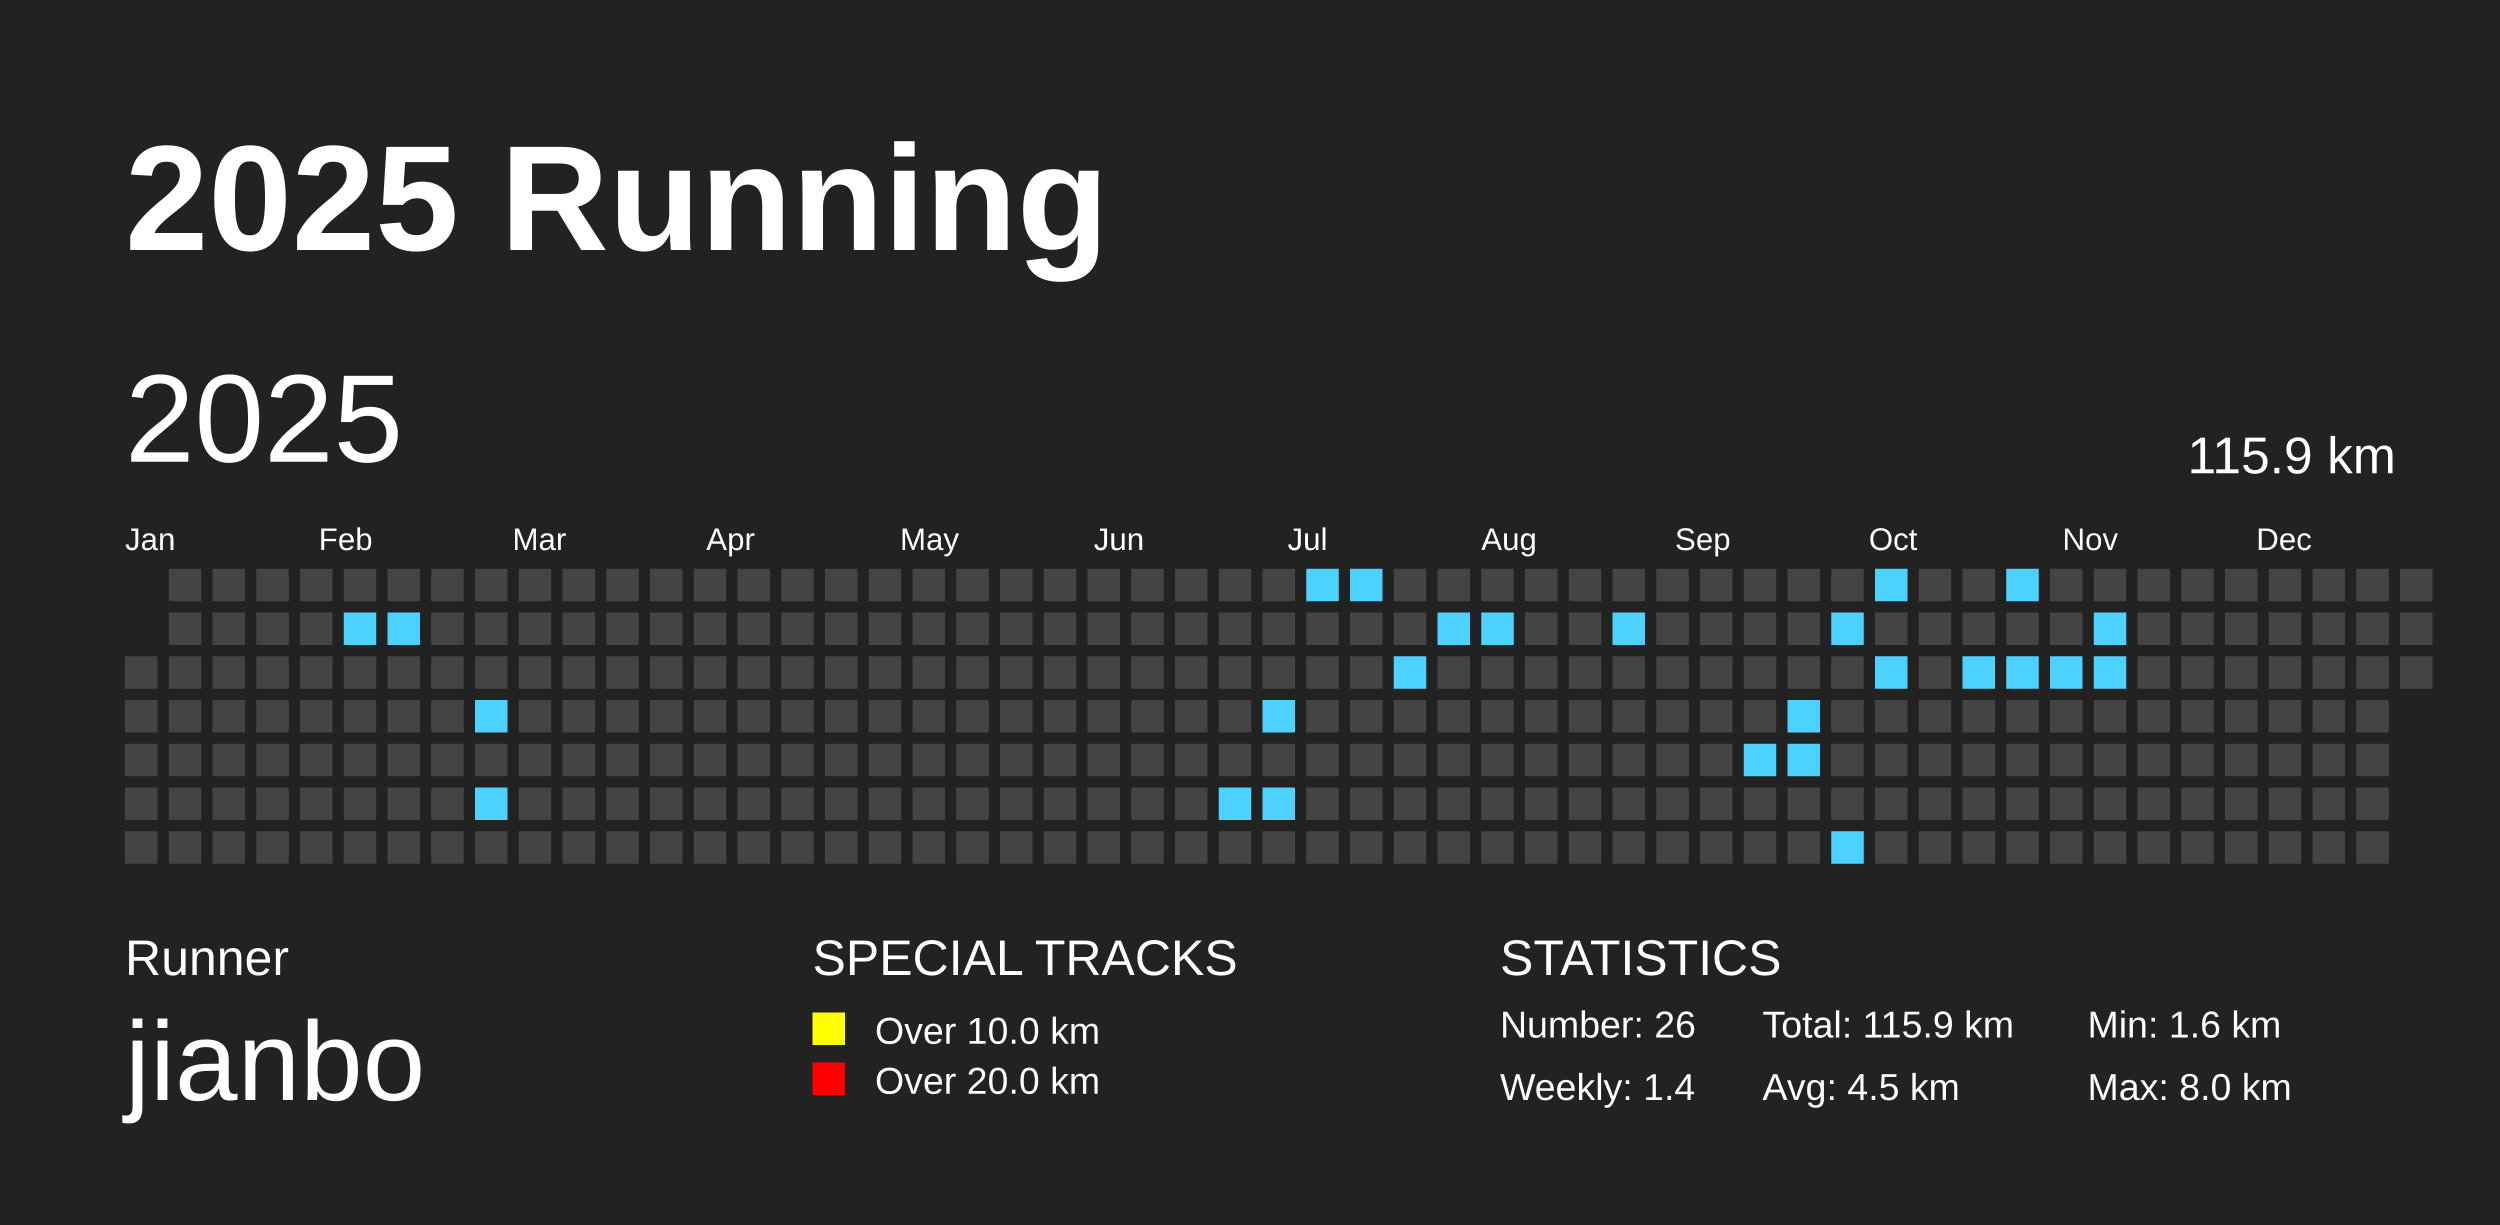
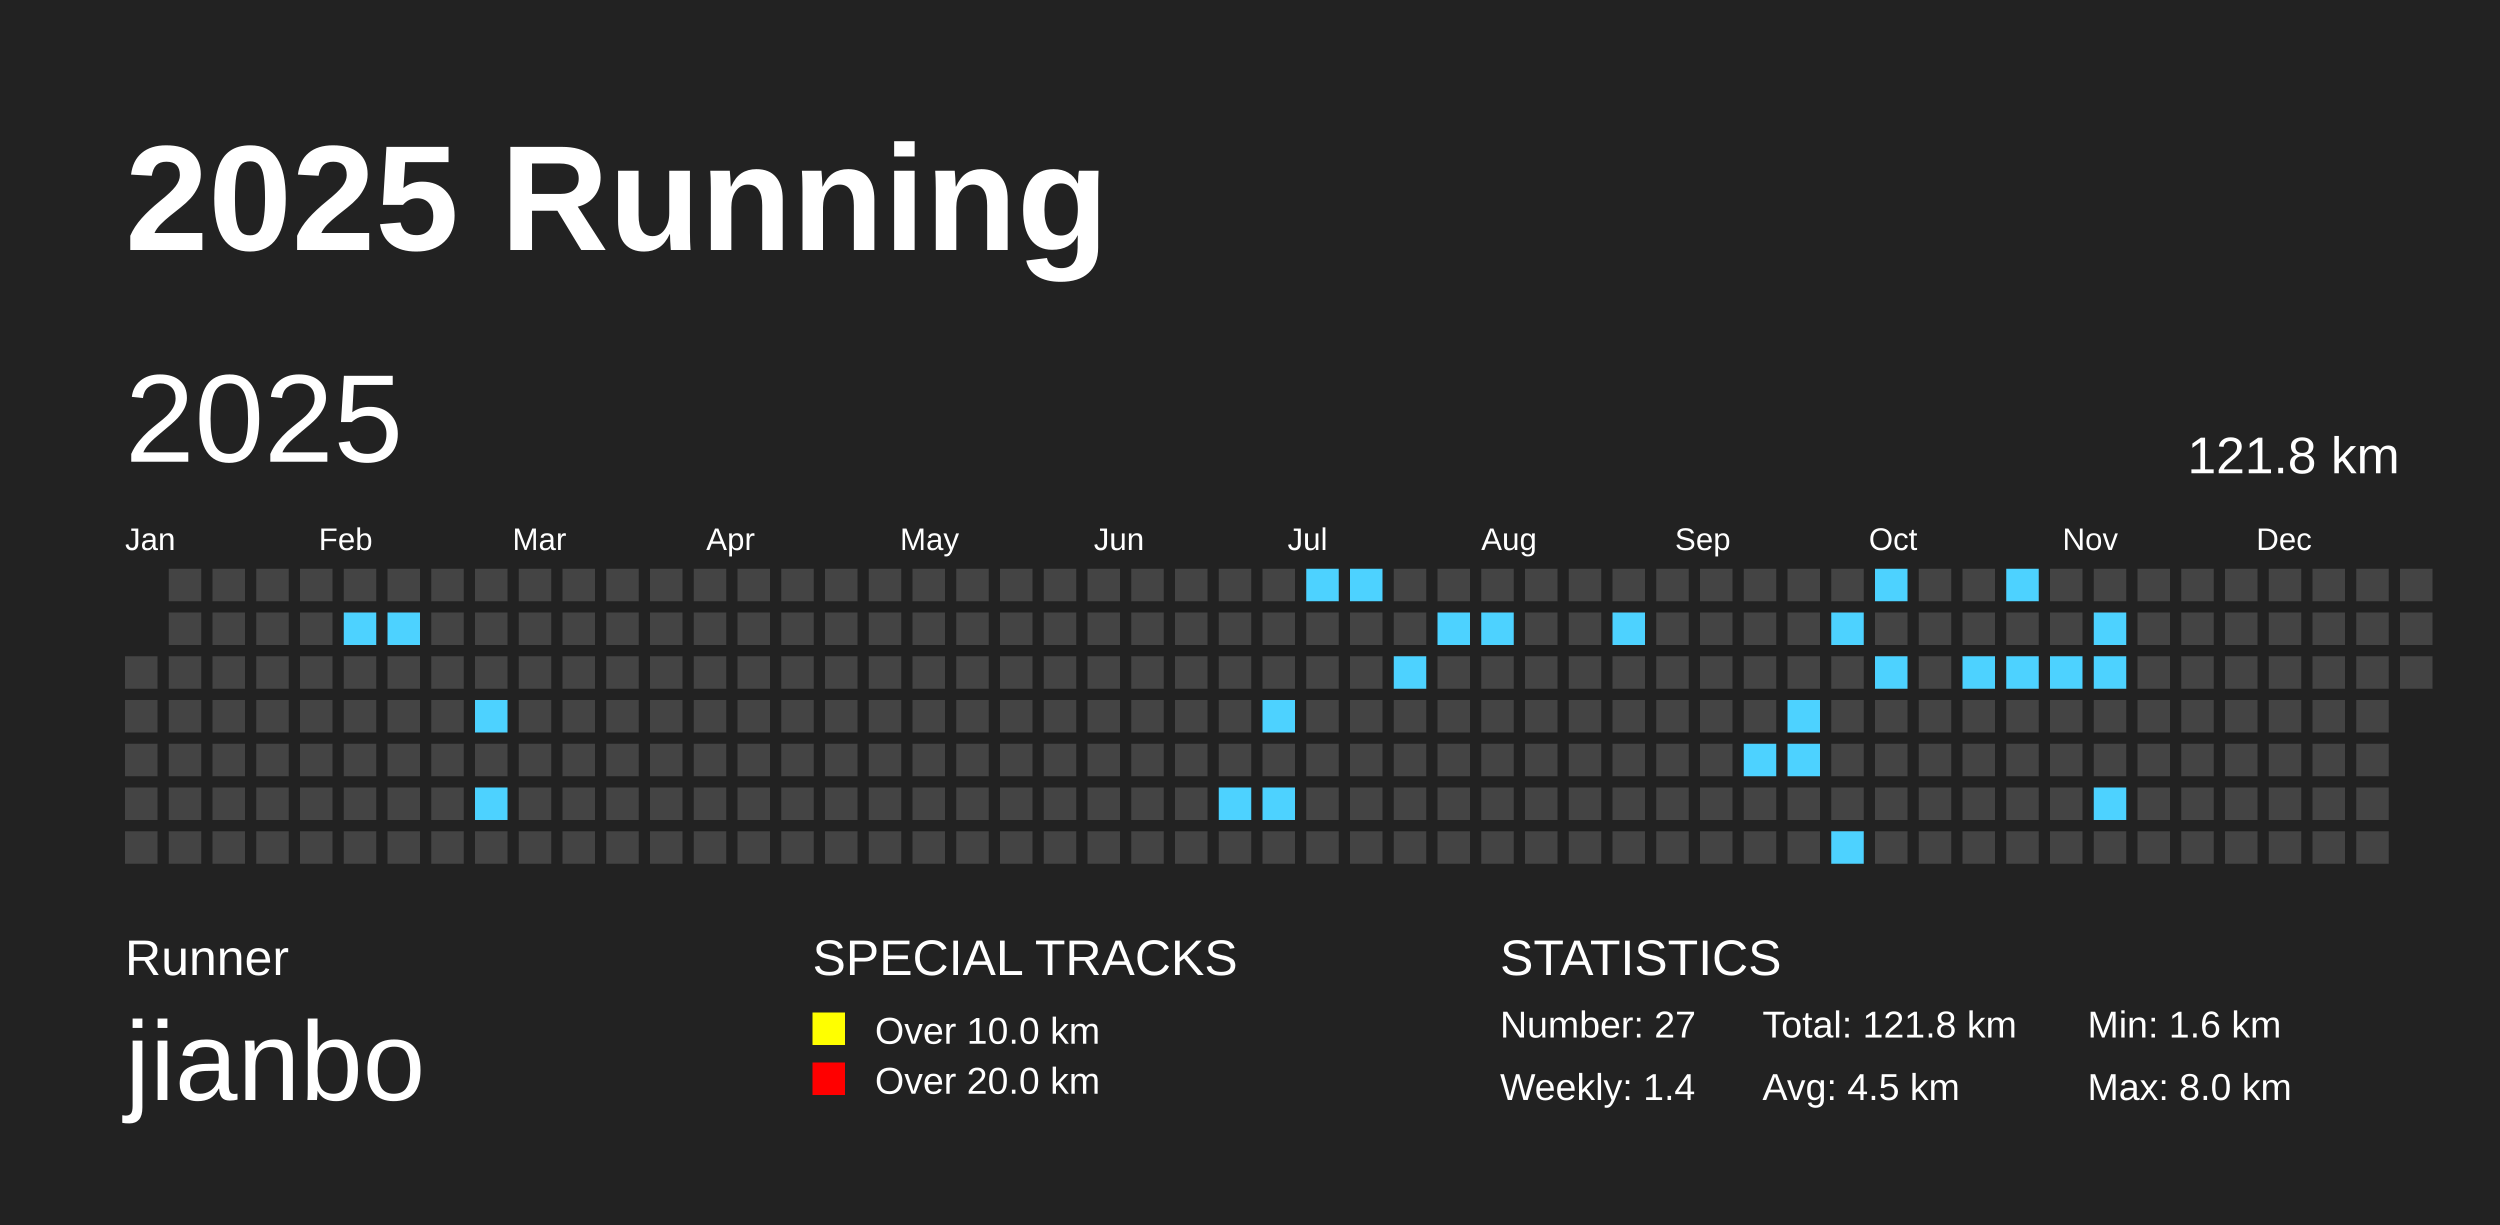
<svg xmlns="http://www.w3.org/2000/svg" baseProfile="full" height="98mm" version="1.1" viewBox="0,0,200,98" width="200mm">
  <defs />
  <rect fill="#222222" height="98" width="200" x="0" y="0" />
  <text fill="#FFFFFF" style="font-size:12px; font-family:Arial; font-weight:bold;" x="10" y="20">2025 Running</text>
  <text fill="#FFFFFF" style="font-size:4px; font-family:Arial" x="10" y="78">Runner</text>
  <text fill="#FFFFFF" style="font-size:9px; font-family:Arial" x="10" y="88">jianbo</text>
  <text fill="#FFFFFF" style="font-size:4px; font-family:Arial" x="65" y="78">SPECIAL TRACKS</text>
  <rect fill="yellow" height="2.6" width="2.6" x="65" y="81" />
  <text fill="#FFFFFF" style="font-size:3px; font-family:Arial" x="70" y="83.5">Over 10.0 km</text>
  <rect fill="red" height="2.6" width="2.6" x="65" y="85" />
  <text fill="#FFFFFF" style="font-size:3px; font-family:Arial" x="70" y="87.5">Over 20.0 km</text>
  <text fill="#FFFFFF" style="font-size:4px; font-family:Arial" x="120" y="78">STATISTICS</text>
-   <text fill="#FFFFFF" style="font-size:3px; font-family:Arial" x="120" y="83">Number: 26</text>
+   <text fill="#FFFFFF" style="font-size:3px; font-family:Arial" x="120" y="83">Number: 27</text>
  <text fill="#FFFFFF" style="font-size:3px; font-family:Arial" x="120" y="88">Weekly: 1.4</text>
-   <text fill="#FFFFFF" style="font-size:3px; font-family:Arial" x="141" y="83">Total: 115.9 km</text>
+   <text fill="#FFFFFF" style="font-size:3px; font-family:Arial" x="141" y="83">Total: 121.8 km</text>
  <text fill="#FFFFFF" style="font-size:3px; font-family:Arial" x="141" y="88">Avg: 4.5 km</text>
  <text fill="#FFFFFF" style="font-size:3px; font-family:Arial" x="167" y="83">Min: 1.6 km</text>
  <text fill="#FFFFFF" style="font-size:3px; font-family:Arial" x="167" y="88">Max: 8.0 km</text>
  <text dominant-baseline="hanging" fill="#FFFFFF" style="font-size:10.0px; font-family:Arial;" x="10" y="30">2025</text>
-   <text dominant-baseline="hanging" fill="#FFFFFF" style="font-size:4.125px; font-family:Arial;" x="175" y="35">115.9 km</text>
+   <text dominant-baseline="hanging" fill="#FFFFFF" style="font-size:4.125px; font-family:Arial;" x="175" y="35">121.8 km</text>
  <text fill="#FFFFFF" style="font-size:2.5px; font-family:Arial" x="10.0" y="44">Jan</text>
  <text fill="#FFFFFF" style="font-size:2.5px; font-family:Arial" x="25.5" y="44">Feb</text>
  <text fill="#FFFFFF" style="font-size:2.5px; font-family:Arial" x="41.0" y="44">Mar</text>
  <text fill="#FFFFFF" style="font-size:2.5px; font-family:Arial" x="56.5" y="44">Apr</text>
  <text fill="#FFFFFF" style="font-size:2.5px; font-family:Arial" x="72.0" y="44">May</text>
  <text fill="#FFFFFF" style="font-size:2.5px; font-family:Arial" x="87.5" y="44">Jun</text>
  <text fill="#FFFFFF" style="font-size:2.5px; font-family:Arial" x="103.0" y="44">Jul</text>
  <text fill="#FFFFFF" style="font-size:2.5px; font-family:Arial" x="118.5" y="44">Aug</text>
  <text fill="#FFFFFF" style="font-size:2.5px; font-family:Arial" x="134.0" y="44">Sep</text>
  <text fill="#FFFFFF" style="font-size:2.5px; font-family:Arial" x="149.5" y="44">Oct</text>
  <text fill="#FFFFFF" style="font-size:2.5px; font-family:Arial" x="165.0" y="44">Nov</text>
  <text fill="#FFFFFF" style="font-size:2.5px; font-family:Arial" x="180.5" y="44">Dec</text>
  <rect fill="#444444" height="2.6" width="2.6" x="10.0" y="52.5" />
  <rect fill="#444444" height="2.6" width="2.6" x="10.0" y="56.0" />
  <rect fill="#444444" height="2.6" width="2.6" x="10.0" y="59.5" />
  <rect fill="#444444" height="2.6" width="2.6" x="10.0" y="63.0" />
  <rect fill="#444444" height="2.6" width="2.6" x="10.0" y="66.5" />
  <rect fill="#444444" height="2.6" width="2.6" x="13.5" y="45.5" />
  <rect fill="#444444" height="2.6" width="2.6" x="13.5" y="49.0" />
  <rect fill="#444444" height="2.6" width="2.6" x="13.5" y="52.5" />
  <rect fill="#444444" height="2.6" width="2.6" x="13.5" y="56.0" />
  <rect fill="#444444" height="2.6" width="2.6" x="13.5" y="59.5" />
  <rect fill="#444444" height="2.6" width="2.6" x="13.5" y="63.0" />
  <rect fill="#444444" height="2.6" width="2.6" x="13.5" y="66.5" />
  <rect fill="#444444" height="2.6" width="2.6" x="17.0" y="45.5" />
  <rect fill="#444444" height="2.6" width="2.6" x="17.0" y="49.0" />
  <rect fill="#444444" height="2.6" width="2.6" x="17.0" y="52.5" />
  <rect fill="#444444" height="2.6" width="2.6" x="17.0" y="56.0" />
  <rect fill="#444444" height="2.6" width="2.6" x="17.0" y="59.5" />
  <rect fill="#444444" height="2.6" width="2.6" x="17.0" y="63.0" />
  <rect fill="#444444" height="2.6" width="2.6" x="17.0" y="66.5" />
  <rect fill="#444444" height="2.6" width="2.6" x="20.5" y="45.5" />
  <rect fill="#444444" height="2.6" width="2.6" x="20.5" y="49.0" />
  <rect fill="#444444" height="2.6" width="2.6" x="20.5" y="52.5" />
  <rect fill="#444444" height="2.6" width="2.6" x="20.5" y="56.0" />
  <rect fill="#444444" height="2.6" width="2.6" x="20.5" y="59.5" />
  <rect fill="#444444" height="2.6" width="2.6" x="20.5" y="63.0" />
  <rect fill="#444444" height="2.6" width="2.6" x="20.5" y="66.5" />
  <rect fill="#444444" height="2.6" width="2.6" x="24.0" y="45.5" />
  <rect fill="#444444" height="2.6" width="2.6" x="24.0" y="49.0" />
  <rect fill="#444444" height="2.6" width="2.6" x="24.0" y="52.5" />
  <rect fill="#444444" height="2.6" width="2.6" x="24.0" y="56.0" />
  <rect fill="#444444" height="2.6" width="2.6" x="24.0" y="59.5" />
  <rect fill="#444444" height="2.6" width="2.6" x="24.0" y="63.0" />
  <rect fill="#444444" height="2.6" width="2.6" x="24.0" y="66.5" />
  <rect fill="#444444" height="2.6" width="2.6" x="27.5" y="45.5" />
  <rect fill="#4DD2FF" height="2.6" width="2.6" x="27.5" y="49.0" />
  <rect fill="#444444" height="2.6" width="2.6" x="27.5" y="52.5" />
  <rect fill="#444444" height="2.6" width="2.6" x="27.5" y="56.0" />
  <rect fill="#444444" height="2.6" width="2.6" x="27.5" y="59.5" />
  <rect fill="#444444" height="2.6" width="2.6" x="27.5" y="63.0" />
  <rect fill="#444444" height="2.6" width="2.6" x="27.5" y="66.5" />
  <rect fill="#444444" height="2.6" width="2.6" x="31.0" y="45.5" />
  <rect fill="#4DD2FF" height="2.6" width="2.6" x="31.0" y="49.0" />
  <rect fill="#444444" height="2.6" width="2.6" x="31.0" y="52.5" />
  <rect fill="#444444" height="2.6" width="2.6" x="31.0" y="56.0" />
  <rect fill="#444444" height="2.6" width="2.6" x="31.0" y="59.5" />
  <rect fill="#444444" height="2.6" width="2.6" x="31.0" y="63.0" />
  <rect fill="#444444" height="2.6" width="2.6" x="31.0" y="66.5" />
  <rect fill="#444444" height="2.6" width="2.6" x="34.5" y="45.5" />
  <rect fill="#444444" height="2.6" width="2.6" x="34.5" y="49.0" />
  <rect fill="#444444" height="2.6" width="2.6" x="34.5" y="52.5" />
  <rect fill="#444444" height="2.6" width="2.6" x="34.5" y="56.0" />
  <rect fill="#444444" height="2.6" width="2.6" x="34.5" y="59.5" />
  <rect fill="#444444" height="2.6" width="2.6" x="34.5" y="63.0" />
  <rect fill="#444444" height="2.6" width="2.6" x="34.5" y="66.5" />
  <rect fill="#444444" height="2.6" width="2.6" x="38.0" y="45.5" />
  <rect fill="#444444" height="2.6" width="2.6" x="38.0" y="49.0" />
  <rect fill="#444444" height="2.6" width="2.6" x="38.0" y="52.5" />
  <rect fill="#4DD2FF" height="2.6" width="2.6" x="38.0" y="56.0" />
  <rect fill="#444444" height="2.6" width="2.6" x="38.0" y="59.5" />
  <rect fill="#4DD2FF" height="2.6" width="2.6" x="38.0" y="63.0" />
  <rect fill="#444444" height="2.6" width="2.6" x="38.0" y="66.5" />
  <rect fill="#444444" height="2.6" width="2.6" x="41.5" y="45.5" />
  <rect fill="#444444" height="2.6" width="2.6" x="41.5" y="49.0" />
  <rect fill="#444444" height="2.6" width="2.6" x="41.5" y="52.5" />
  <rect fill="#444444" height="2.6" width="2.6" x="41.5" y="56.0" />
  <rect fill="#444444" height="2.6" width="2.6" x="41.5" y="59.5" />
  <rect fill="#444444" height="2.6" width="2.6" x="41.5" y="63.0" />
  <rect fill="#444444" height="2.6" width="2.6" x="41.5" y="66.5" />
  <rect fill="#444444" height="2.6" width="2.6" x="45.0" y="45.5" />
  <rect fill="#444444" height="2.6" width="2.6" x="45.0" y="49.0" />
  <rect fill="#444444" height="2.6" width="2.6" x="45.0" y="52.5" />
  <rect fill="#444444" height="2.6" width="2.6" x="45.0" y="56.0" />
  <rect fill="#444444" height="2.6" width="2.6" x="45.0" y="59.5" />
  <rect fill="#444444" height="2.6" width="2.6" x="45.0" y="63.0" />
  <rect fill="#444444" height="2.6" width="2.6" x="45.0" y="66.5" />
  <rect fill="#444444" height="2.6" width="2.6" x="48.5" y="45.5" />
  <rect fill="#444444" height="2.6" width="2.6" x="48.5" y="49.0" />
  <rect fill="#444444" height="2.6" width="2.6" x="48.5" y="52.5" />
  <rect fill="#444444" height="2.6" width="2.6" x="48.5" y="56.0" />
  <rect fill="#444444" height="2.6" width="2.6" x="48.5" y="59.5" />
  <rect fill="#444444" height="2.6" width="2.6" x="48.5" y="63.0" />
  <rect fill="#444444" height="2.6" width="2.6" x="48.5" y="66.5" />
  <rect fill="#444444" height="2.6" width="2.6" x="52.0" y="45.5" />
  <rect fill="#444444" height="2.6" width="2.6" x="52.0" y="49.0" />
  <rect fill="#444444" height="2.6" width="2.6" x="52.0" y="52.5" />
  <rect fill="#444444" height="2.6" width="2.6" x="52.0" y="56.0" />
  <rect fill="#444444" height="2.6" width="2.6" x="52.0" y="59.5" />
  <rect fill="#444444" height="2.6" width="2.6" x="52.0" y="63.0" />
  <rect fill="#444444" height="2.6" width="2.6" x="52.0" y="66.5" />
  <rect fill="#444444" height="2.6" width="2.6" x="55.5" y="45.5" />
  <rect fill="#444444" height="2.6" width="2.6" x="55.5" y="49.0" />
  <rect fill="#444444" height="2.6" width="2.6" x="55.5" y="52.5" />
  <rect fill="#444444" height="2.6" width="2.6" x="55.5" y="56.0" />
  <rect fill="#444444" height="2.6" width="2.6" x="55.5" y="59.5" />
  <rect fill="#444444" height="2.6" width="2.6" x="55.5" y="63.0" />
  <rect fill="#444444" height="2.6" width="2.6" x="55.5" y="66.5" />
  <rect fill="#444444" height="2.6" width="2.6" x="59.0" y="45.5" />
  <rect fill="#444444" height="2.6" width="2.6" x="59.0" y="49.0" />
  <rect fill="#444444" height="2.6" width="2.6" x="59.0" y="52.5" />
  <rect fill="#444444" height="2.6" width="2.6" x="59.0" y="56.0" />
  <rect fill="#444444" height="2.6" width="2.6" x="59.0" y="59.5" />
  <rect fill="#444444" height="2.6" width="2.6" x="59.0" y="63.0" />
  <rect fill="#444444" height="2.6" width="2.6" x="59.0" y="66.5" />
  <rect fill="#444444" height="2.6" width="2.6" x="62.5" y="45.5" />
  <rect fill="#444444" height="2.6" width="2.6" x="62.5" y="49.0" />
  <rect fill="#444444" height="2.6" width="2.6" x="62.5" y="52.5" />
  <rect fill="#444444" height="2.6" width="2.6" x="62.5" y="56.0" />
  <rect fill="#444444" height="2.6" width="2.6" x="62.5" y="59.5" />
  <rect fill="#444444" height="2.6" width="2.6" x="62.5" y="63.0" />
  <rect fill="#444444" height="2.6" width="2.6" x="62.5" y="66.5" />
  <rect fill="#444444" height="2.6" width="2.6" x="66.0" y="45.5" />
  <rect fill="#444444" height="2.6" width="2.6" x="66.0" y="49.0" />
  <rect fill="#444444" height="2.6" width="2.6" x="66.0" y="52.5" />
  <rect fill="#444444" height="2.6" width="2.6" x="66.0" y="56.0" />
  <rect fill="#444444" height="2.6" width="2.6" x="66.0" y="59.5" />
  <rect fill="#444444" height="2.6" width="2.6" x="66.0" y="63.0" />
  <rect fill="#444444" height="2.6" width="2.6" x="66.0" y="66.5" />
  <rect fill="#444444" height="2.6" width="2.6" x="69.5" y="45.5" />
  <rect fill="#444444" height="2.6" width="2.6" x="69.5" y="49.0" />
  <rect fill="#444444" height="2.6" width="2.6" x="69.5" y="52.5" />
  <rect fill="#444444" height="2.6" width="2.6" x="69.5" y="56.0" />
  <rect fill="#444444" height="2.6" width="2.6" x="69.5" y="59.5" />
  <rect fill="#444444" height="2.6" width="2.6" x="69.5" y="63.0" />
  <rect fill="#444444" height="2.6" width="2.6" x="69.5" y="66.5" />
  <rect fill="#444444" height="2.6" width="2.6" x="73.0" y="45.5" />
  <rect fill="#444444" height="2.6" width="2.6" x="73.0" y="49.0" />
  <rect fill="#444444" height="2.6" width="2.6" x="73.0" y="52.5" />
  <rect fill="#444444" height="2.6" width="2.6" x="73.0" y="56.0" />
  <rect fill="#444444" height="2.6" width="2.6" x="73.0" y="59.5" />
  <rect fill="#444444" height="2.6" width="2.6" x="73.0" y="63.0" />
  <rect fill="#444444" height="2.6" width="2.6" x="73.0" y="66.5" />
  <rect fill="#444444" height="2.6" width="2.6" x="76.5" y="45.5" />
  <rect fill="#444444" height="2.6" width="2.6" x="76.5" y="49.0" />
  <rect fill="#444444" height="2.6" width="2.6" x="76.5" y="52.5" />
  <rect fill="#444444" height="2.6" width="2.6" x="76.5" y="56.0" />
  <rect fill="#444444" height="2.6" width="2.6" x="76.5" y="59.5" />
  <rect fill="#444444" height="2.6" width="2.6" x="76.5" y="63.0" />
  <rect fill="#444444" height="2.6" width="2.6" x="76.5" y="66.5" />
  <rect fill="#444444" height="2.6" width="2.6" x="80.0" y="45.5" />
  <rect fill="#444444" height="2.6" width="2.6" x="80.0" y="49.0" />
  <rect fill="#444444" height="2.6" width="2.6" x="80.0" y="52.5" />
  <rect fill="#444444" height="2.6" width="2.6" x="80.0" y="56.0" />
  <rect fill="#444444" height="2.6" width="2.6" x="80.0" y="59.5" />
  <rect fill="#444444" height="2.6" width="2.6" x="80.0" y="63.0" />
  <rect fill="#444444" height="2.6" width="2.6" x="80.0" y="66.5" />
  <rect fill="#444444" height="2.6" width="2.6" x="83.5" y="45.5" />
  <rect fill="#444444" height="2.6" width="2.6" x="83.5" y="49.0" />
  <rect fill="#444444" height="2.6" width="2.6" x="83.5" y="52.5" />
  <rect fill="#444444" height="2.6" width="2.6" x="83.5" y="56.0" />
  <rect fill="#444444" height="2.6" width="2.6" x="83.5" y="59.5" />
  <rect fill="#444444" height="2.6" width="2.6" x="83.5" y="63.0" />
  <rect fill="#444444" height="2.6" width="2.6" x="83.5" y="66.5" />
  <rect fill="#444444" height="2.6" width="2.6" x="87.0" y="45.5" />
  <rect fill="#444444" height="2.6" width="2.6" x="87.0" y="49.0" />
  <rect fill="#444444" height="2.6" width="2.6" x="87.0" y="52.5" />
  <rect fill="#444444" height="2.6" width="2.6" x="87.0" y="56.0" />
  <rect fill="#444444" height="2.6" width="2.6" x="87.0" y="59.5" />
  <rect fill="#444444" height="2.6" width="2.6" x="87.0" y="63.0" />
  <rect fill="#444444" height="2.6" width="2.6" x="87.0" y="66.5" />
  <rect fill="#444444" height="2.6" width="2.6" x="90.5" y="45.5" />
  <rect fill="#444444" height="2.6" width="2.6" x="90.5" y="49.0" />
  <rect fill="#444444" height="2.6" width="2.6" x="90.5" y="52.5" />
  <rect fill="#444444" height="2.6" width="2.6" x="90.5" y="56.0" />
  <rect fill="#444444" height="2.6" width="2.6" x="90.5" y="59.5" />
  <rect fill="#444444" height="2.6" width="2.6" x="90.5" y="63.0" />
  <rect fill="#444444" height="2.6" width="2.6" x="90.5" y="66.5" />
  <rect fill="#444444" height="2.6" width="2.6" x="94.0" y="45.5" />
  <rect fill="#444444" height="2.6" width="2.6" x="94.0" y="49.0" />
  <rect fill="#444444" height="2.6" width="2.6" x="94.0" y="52.5" />
  <rect fill="#444444" height="2.6" width="2.6" x="94.0" y="56.0" />
  <rect fill="#444444" height="2.6" width="2.6" x="94.0" y="59.5" />
  <rect fill="#444444" height="2.6" width="2.6" x="94.0" y="63.0" />
  <rect fill="#444444" height="2.6" width="2.6" x="94.0" y="66.5" />
  <rect fill="#444444" height="2.6" width="2.6" x="97.5" y="45.5" />
  <rect fill="#444444" height="2.6" width="2.6" x="97.5" y="49.0" />
  <rect fill="#444444" height="2.6" width="2.6" x="97.5" y="52.5" />
  <rect fill="#444444" height="2.6" width="2.6" x="97.5" y="56.0" />
  <rect fill="#444444" height="2.6" width="2.6" x="97.5" y="59.5" />
  <rect fill="#4DD2FF" height="2.6" width="2.6" x="97.5" y="63.0" />
  <rect fill="#444444" height="2.6" width="2.6" x="97.5" y="66.5" />
  <rect fill="#444444" height="2.6" width="2.6" x="101.0" y="45.5" />
  <rect fill="#444444" height="2.6" width="2.6" x="101.0" y="49.0" />
  <rect fill="#444444" height="2.6" width="2.6" x="101.0" y="52.5" />
  <rect fill="#4DD2FF" height="2.6" width="2.6" x="101.0" y="56.0" />
  <rect fill="#444444" height="2.6" width="2.6" x="101.0" y="59.5" />
  <rect fill="#4DD2FF" height="2.6" width="2.6" x="101.0" y="63.0" />
  <rect fill="#444444" height="2.6" width="2.6" x="101.0" y="66.5" />
  <rect fill="#4DD2FF" height="2.6" width="2.6" x="104.5" y="45.5" />
  <rect fill="#444444" height="2.6" width="2.6" x="104.5" y="49.0" />
  <rect fill="#444444" height="2.6" width="2.6" x="104.5" y="52.5" />
  <rect fill="#444444" height="2.6" width="2.6" x="104.5" y="56.0" />
  <rect fill="#444444" height="2.6" width="2.6" x="104.5" y="59.5" />
  <rect fill="#444444" height="2.6" width="2.6" x="104.5" y="63.0" />
  <rect fill="#444444" height="2.6" width="2.6" x="104.5" y="66.5" />
  <rect fill="#4DD2FF" height="2.6" width="2.6" x="108.0" y="45.5" />
  <rect fill="#444444" height="2.6" width="2.6" x="108.0" y="49.0" />
  <rect fill="#444444" height="2.6" width="2.6" x="108.0" y="52.5" />
  <rect fill="#444444" height="2.6" width="2.6" x="108.0" y="56.0" />
  <rect fill="#444444" height="2.6" width="2.6" x="108.0" y="59.5" />
  <rect fill="#444444" height="2.6" width="2.6" x="108.0" y="63.0" />
  <rect fill="#444444" height="2.6" width="2.6" x="108.0" y="66.5" />
  <rect fill="#444444" height="2.6" width="2.6" x="111.5" y="45.5" />
  <rect fill="#444444" height="2.6" width="2.6" x="111.5" y="49.0" />
  <rect fill="#4DD2FF" height="2.6" width="2.6" x="111.5" y="52.5" />
  <rect fill="#444444" height="2.6" width="2.6" x="111.5" y="56.0" />
  <rect fill="#444444" height="2.6" width="2.6" x="111.5" y="59.5" />
  <rect fill="#444444" height="2.6" width="2.6" x="111.5" y="63.0" />
  <rect fill="#444444" height="2.6" width="2.6" x="111.5" y="66.5" />
  <rect fill="#444444" height="2.6" width="2.6" x="115.0" y="45.5" />
  <rect fill="#4DD2FF" height="2.6" width="2.6" x="115.0" y="49.0" />
  <rect fill="#444444" height="2.6" width="2.6" x="115.0" y="52.5" />
  <rect fill="#444444" height="2.6" width="2.6" x="115.0" y="56.0" />
  <rect fill="#444444" height="2.6" width="2.6" x="115.0" y="59.5" />
  <rect fill="#444444" height="2.6" width="2.6" x="115.0" y="63.0" />
  <rect fill="#444444" height="2.6" width="2.6" x="115.0" y="66.5" />
  <rect fill="#444444" height="2.6" width="2.6" x="118.5" y="45.5" />
  <rect fill="#4DD2FF" height="2.6" width="2.6" x="118.5" y="49.0" />
  <rect fill="#444444" height="2.6" width="2.6" x="118.5" y="52.5" />
  <rect fill="#444444" height="2.6" width="2.6" x="118.5" y="56.0" />
  <rect fill="#444444" height="2.6" width="2.6" x="118.5" y="59.5" />
  <rect fill="#444444" height="2.6" width="2.6" x="118.5" y="63.0" />
  <rect fill="#444444" height="2.6" width="2.6" x="118.5" y="66.5" />
  <rect fill="#444444" height="2.6" width="2.6" x="122.0" y="45.5" />
  <rect fill="#444444" height="2.6" width="2.6" x="122.0" y="49.0" />
  <rect fill="#444444" height="2.6" width="2.6" x="122.0" y="52.5" />
  <rect fill="#444444" height="2.6" width="2.6" x="122.0" y="56.0" />
  <rect fill="#444444" height="2.6" width="2.6" x="122.0" y="59.5" />
  <rect fill="#444444" height="2.6" width="2.6" x="122.0" y="63.0" />
  <rect fill="#444444" height="2.6" width="2.6" x="122.0" y="66.5" />
  <rect fill="#444444" height="2.6" width="2.6" x="125.5" y="45.5" />
  <rect fill="#444444" height="2.6" width="2.6" x="125.5" y="49.0" />
  <rect fill="#444444" height="2.6" width="2.6" x="125.5" y="52.5" />
  <rect fill="#444444" height="2.6" width="2.6" x="125.5" y="56.0" />
  <rect fill="#444444" height="2.6" width="2.6" x="125.5" y="59.5" />
  <rect fill="#444444" height="2.6" width="2.6" x="125.5" y="63.0" />
  <rect fill="#444444" height="2.6" width="2.6" x="125.5" y="66.5" />
  <rect fill="#444444" height="2.6" width="2.6" x="129.0" y="45.5" />
  <rect fill="#4DD2FF" height="2.6" width="2.6" x="129.0" y="49.0" />
  <rect fill="#444444" height="2.6" width="2.6" x="129.0" y="52.5" />
  <rect fill="#444444" height="2.6" width="2.6" x="129.0" y="56.0" />
  <rect fill="#444444" height="2.6" width="2.6" x="129.0" y="59.5" />
  <rect fill="#444444" height="2.6" width="2.6" x="129.0" y="63.0" />
  <rect fill="#444444" height="2.6" width="2.6" x="129.0" y="66.5" />
  <rect fill="#444444" height="2.6" width="2.6" x="132.5" y="45.5" />
  <rect fill="#444444" height="2.6" width="2.6" x="132.5" y="49.0" />
  <rect fill="#444444" height="2.6" width="2.6" x="132.5" y="52.5" />
  <rect fill="#444444" height="2.6" width="2.6" x="132.5" y="56.0" />
  <rect fill="#444444" height="2.6" width="2.6" x="132.5" y="59.5" />
  <rect fill="#444444" height="2.6" width="2.6" x="132.5" y="63.0" />
  <rect fill="#444444" height="2.6" width="2.6" x="132.5" y="66.5" />
  <rect fill="#444444" height="2.6" width="2.6" x="136.0" y="45.5" />
  <rect fill="#444444" height="2.6" width="2.6" x="136.0" y="49.0" />
  <rect fill="#444444" height="2.6" width="2.6" x="136.0" y="52.5" />
  <rect fill="#444444" height="2.6" width="2.6" x="136.0" y="56.0" />
  <rect fill="#444444" height="2.6" width="2.6" x="136.0" y="59.5" />
  <rect fill="#444444" height="2.6" width="2.6" x="136.0" y="63.0" />
  <rect fill="#444444" height="2.6" width="2.6" x="136.0" y="66.5" />
  <rect fill="#444444" height="2.6" width="2.6" x="139.5" y="45.5" />
  <rect fill="#444444" height="2.6" width="2.6" x="139.5" y="49.0" />
  <rect fill="#444444" height="2.6" width="2.6" x="139.5" y="52.5" />
  <rect fill="#444444" height="2.6" width="2.6" x="139.5" y="56.0" />
  <rect fill="#4DD2FF" height="2.6" width="2.6" x="139.5" y="59.5" />
  <rect fill="#444444" height="2.6" width="2.6" x="139.5" y="63.0" />
  <rect fill="#444444" height="2.6" width="2.6" x="139.5" y="66.5" />
  <rect fill="#444444" height="2.6" width="2.6" x="143.0" y="45.5" />
  <rect fill="#444444" height="2.6" width="2.6" x="143.0" y="49.0" />
  <rect fill="#444444" height="2.6" width="2.6" x="143.0" y="52.5" />
  <rect fill="#4DD2FF" height="2.6" width="2.6" x="143.0" y="56.0" />
  <rect fill="#4DD2FF" height="2.6" width="2.6" x="143.0" y="59.5" />
  <rect fill="#444444" height="2.6" width="2.6" x="143.0" y="63.0" />
  <rect fill="#444444" height="2.6" width="2.6" x="143.0" y="66.5" />
  <rect fill="#444444" height="2.6" width="2.6" x="146.5" y="45.5" />
  <rect fill="#4DD2FF" height="2.6" width="2.6" x="146.5" y="49.0" />
  <rect fill="#444444" height="2.6" width="2.6" x="146.5" y="52.5" />
  <rect fill="#444444" height="2.6" width="2.6" x="146.5" y="56.0" />
  <rect fill="#444444" height="2.6" width="2.6" x="146.5" y="59.5" />
  <rect fill="#444444" height="2.6" width="2.6" x="146.5" y="63.0" />
  <rect fill="#4DD2FF" height="2.6" width="2.6" x="146.5" y="66.5" />
  <rect fill="#4DD2FF" height="2.6" width="2.6" x="150.0" y="45.5" />
  <rect fill="#444444" height="2.6" width="2.6" x="150.0" y="49.0" />
  <rect fill="#4DD2FF" height="2.6" width="2.6" x="150.0" y="52.5" />
  <rect fill="#444444" height="2.6" width="2.6" x="150.0" y="56.0" />
  <rect fill="#444444" height="2.6" width="2.6" x="150.0" y="59.5" />
  <rect fill="#444444" height="2.6" width="2.6" x="150.0" y="63.0" />
  <rect fill="#444444" height="2.6" width="2.6" x="150.0" y="66.5" />
  <rect fill="#444444" height="2.6" width="2.6" x="153.5" y="45.5" />
  <rect fill="#444444" height="2.6" width="2.6" x="153.5" y="49.0" />
  <rect fill="#444444" height="2.6" width="2.6" x="153.5" y="52.5" />
  <rect fill="#444444" height="2.6" width="2.6" x="153.5" y="56.0" />
  <rect fill="#444444" height="2.6" width="2.6" x="153.5" y="59.5" />
  <rect fill="#444444" height="2.6" width="2.6" x="153.5" y="63.0" />
  <rect fill="#444444" height="2.6" width="2.6" x="153.5" y="66.5" />
  <rect fill="#444444" height="2.6" width="2.6" x="157.0" y="45.5" />
  <rect fill="#444444" height="2.6" width="2.6" x="157.0" y="49.0" />
  <rect fill="#4DD2FF" height="2.6" width="2.6" x="157.0" y="52.5" />
  <rect fill="#444444" height="2.6" width="2.6" x="157.0" y="56.0" />
  <rect fill="#444444" height="2.6" width="2.6" x="157.0" y="59.5" />
  <rect fill="#444444" height="2.6" width="2.6" x="157.0" y="63.0" />
  <rect fill="#444444" height="2.6" width="2.6" x="157.0" y="66.5" />
  <rect fill="#4DD2FF" height="2.6" width="2.6" x="160.5" y="45.5" />
  <rect fill="#444444" height="2.6" width="2.6" x="160.5" y="49.0" />
  <rect fill="#4DD2FF" height="2.6" width="2.6" x="160.5" y="52.5" />
  <rect fill="#444444" height="2.6" width="2.6" x="160.5" y="56.0" />
  <rect fill="#444444" height="2.6" width="2.6" x="160.5" y="59.5" />
  <rect fill="#444444" height="2.6" width="2.6" x="160.5" y="63.0" />
  <rect fill="#444444" height="2.6" width="2.6" x="160.5" y="66.5" />
  <rect fill="#444444" height="2.6" width="2.6" x="164.0" y="45.5" />
  <rect fill="#444444" height="2.6" width="2.6" x="164.0" y="49.0" />
  <rect fill="#4DD2FF" height="2.6" width="2.6" x="164.0" y="52.5" />
  <rect fill="#444444" height="2.6" width="2.6" x="164.0" y="56.0" />
  <rect fill="#444444" height="2.6" width="2.6" x="164.0" y="59.5" />
  <rect fill="#444444" height="2.6" width="2.6" x="164.0" y="63.0" />
  <rect fill="#444444" height="2.6" width="2.6" x="164.0" y="66.5" />
  <rect fill="#444444" height="2.6" width="2.6" x="167.5" y="45.5" />
  <rect fill="#4DD2FF" height="2.6" width="2.6" x="167.5" y="49.0" />
  <rect fill="#4DD2FF" height="2.6" width="2.6" x="167.5" y="52.5" />
  <rect fill="#444444" height="2.6" width="2.6" x="167.5" y="56.0" />
  <rect fill="#444444" height="2.6" width="2.6" x="167.5" y="59.5" />
-   <rect fill="#444444" height="2.6" width="2.6" x="167.5" y="63.0" />
+   <rect fill="#4DD2FF" height="2.6" width="2.6" x="167.5" y="63.0" />
  <rect fill="#444444" height="2.6" width="2.6" x="167.5" y="66.5" />
  <rect fill="#444444" height="2.6" width="2.6" x="171.0" y="45.5" />
  <rect fill="#444444" height="2.6" width="2.6" x="171.0" y="49.0" />
  <rect fill="#444444" height="2.6" width="2.6" x="171.0" y="52.5" />
  <rect fill="#444444" height="2.6" width="2.6" x="171.0" y="56.0" />
  <rect fill="#444444" height="2.6" width="2.6" x="171.0" y="59.5" />
  <rect fill="#444444" height="2.6" width="2.6" x="171.0" y="63.0" />
  <rect fill="#444444" height="2.6" width="2.6" x="171.0" y="66.5" />
  <rect fill="#444444" height="2.6" width="2.6" x="174.5" y="45.5" />
  <rect fill="#444444" height="2.6" width="2.6" x="174.5" y="49.0" />
  <rect fill="#444444" height="2.6" width="2.6" x="174.5" y="52.5" />
  <rect fill="#444444" height="2.6" width="2.6" x="174.5" y="56.0" />
  <rect fill="#444444" height="2.6" width="2.6" x="174.5" y="59.5" />
  <rect fill="#444444" height="2.6" width="2.6" x="174.5" y="63.0" />
  <rect fill="#444444" height="2.6" width="2.6" x="174.5" y="66.5" />
  <rect fill="#444444" height="2.6" width="2.6" x="178.0" y="45.5" />
  <rect fill="#444444" height="2.6" width="2.6" x="178.0" y="49.0" />
  <rect fill="#444444" height="2.6" width="2.6" x="178.0" y="52.5" />
  <rect fill="#444444" height="2.6" width="2.6" x="178.0" y="56.0" />
  <rect fill="#444444" height="2.6" width="2.6" x="178.0" y="59.5" />
  <rect fill="#444444" height="2.6" width="2.6" x="178.0" y="63.0" />
  <rect fill="#444444" height="2.6" width="2.6" x="178.0" y="66.5" />
  <rect fill="#444444" height="2.6" width="2.6" x="181.5" y="45.5" />
  <rect fill="#444444" height="2.6" width="2.6" x="181.5" y="49.0" />
  <rect fill="#444444" height="2.6" width="2.6" x="181.5" y="52.5" />
  <rect fill="#444444" height="2.6" width="2.6" x="181.5" y="56.0" />
  <rect fill="#444444" height="2.6" width="2.6" x="181.5" y="59.5" />
  <rect fill="#444444" height="2.6" width="2.6" x="181.5" y="63.0" />
  <rect fill="#444444" height="2.6" width="2.6" x="181.5" y="66.5" />
  <rect fill="#444444" height="2.6" width="2.6" x="185.0" y="45.5" />
  <rect fill="#444444" height="2.6" width="2.6" x="185.0" y="49.0" />
  <rect fill="#444444" height="2.6" width="2.6" x="185.0" y="52.5" />
  <rect fill="#444444" height="2.6" width="2.6" x="185.0" y="56.0" />
  <rect fill="#444444" height="2.6" width="2.6" x="185.0" y="59.5" />
  <rect fill="#444444" height="2.6" width="2.6" x="185.0" y="63.0" />
  <rect fill="#444444" height="2.6" width="2.6" x="185.0" y="66.5" />
  <rect fill="#444444" height="2.6" width="2.6" x="188.5" y="45.5" />
  <rect fill="#444444" height="2.6" width="2.6" x="188.5" y="49.0" />
  <rect fill="#444444" height="2.6" width="2.6" x="188.5" y="52.5" />
  <rect fill="#444444" height="2.6" width="2.6" x="188.5" y="56.0" />
  <rect fill="#444444" height="2.6" width="2.6" x="188.5" y="59.5" />
  <rect fill="#444444" height="2.6" width="2.6" x="188.5" y="63.0" />
  <rect fill="#444444" height="2.6" width="2.6" x="188.5" y="66.5" />
  <rect fill="#444444" height="2.6" width="2.6" x="192.0" y="45.5" />
  <rect fill="#444444" height="2.6" width="2.6" x="192.0" y="49.0" />
  <rect fill="#444444" height="2.6" width="2.6" x="192.0" y="52.5" />
</svg>
